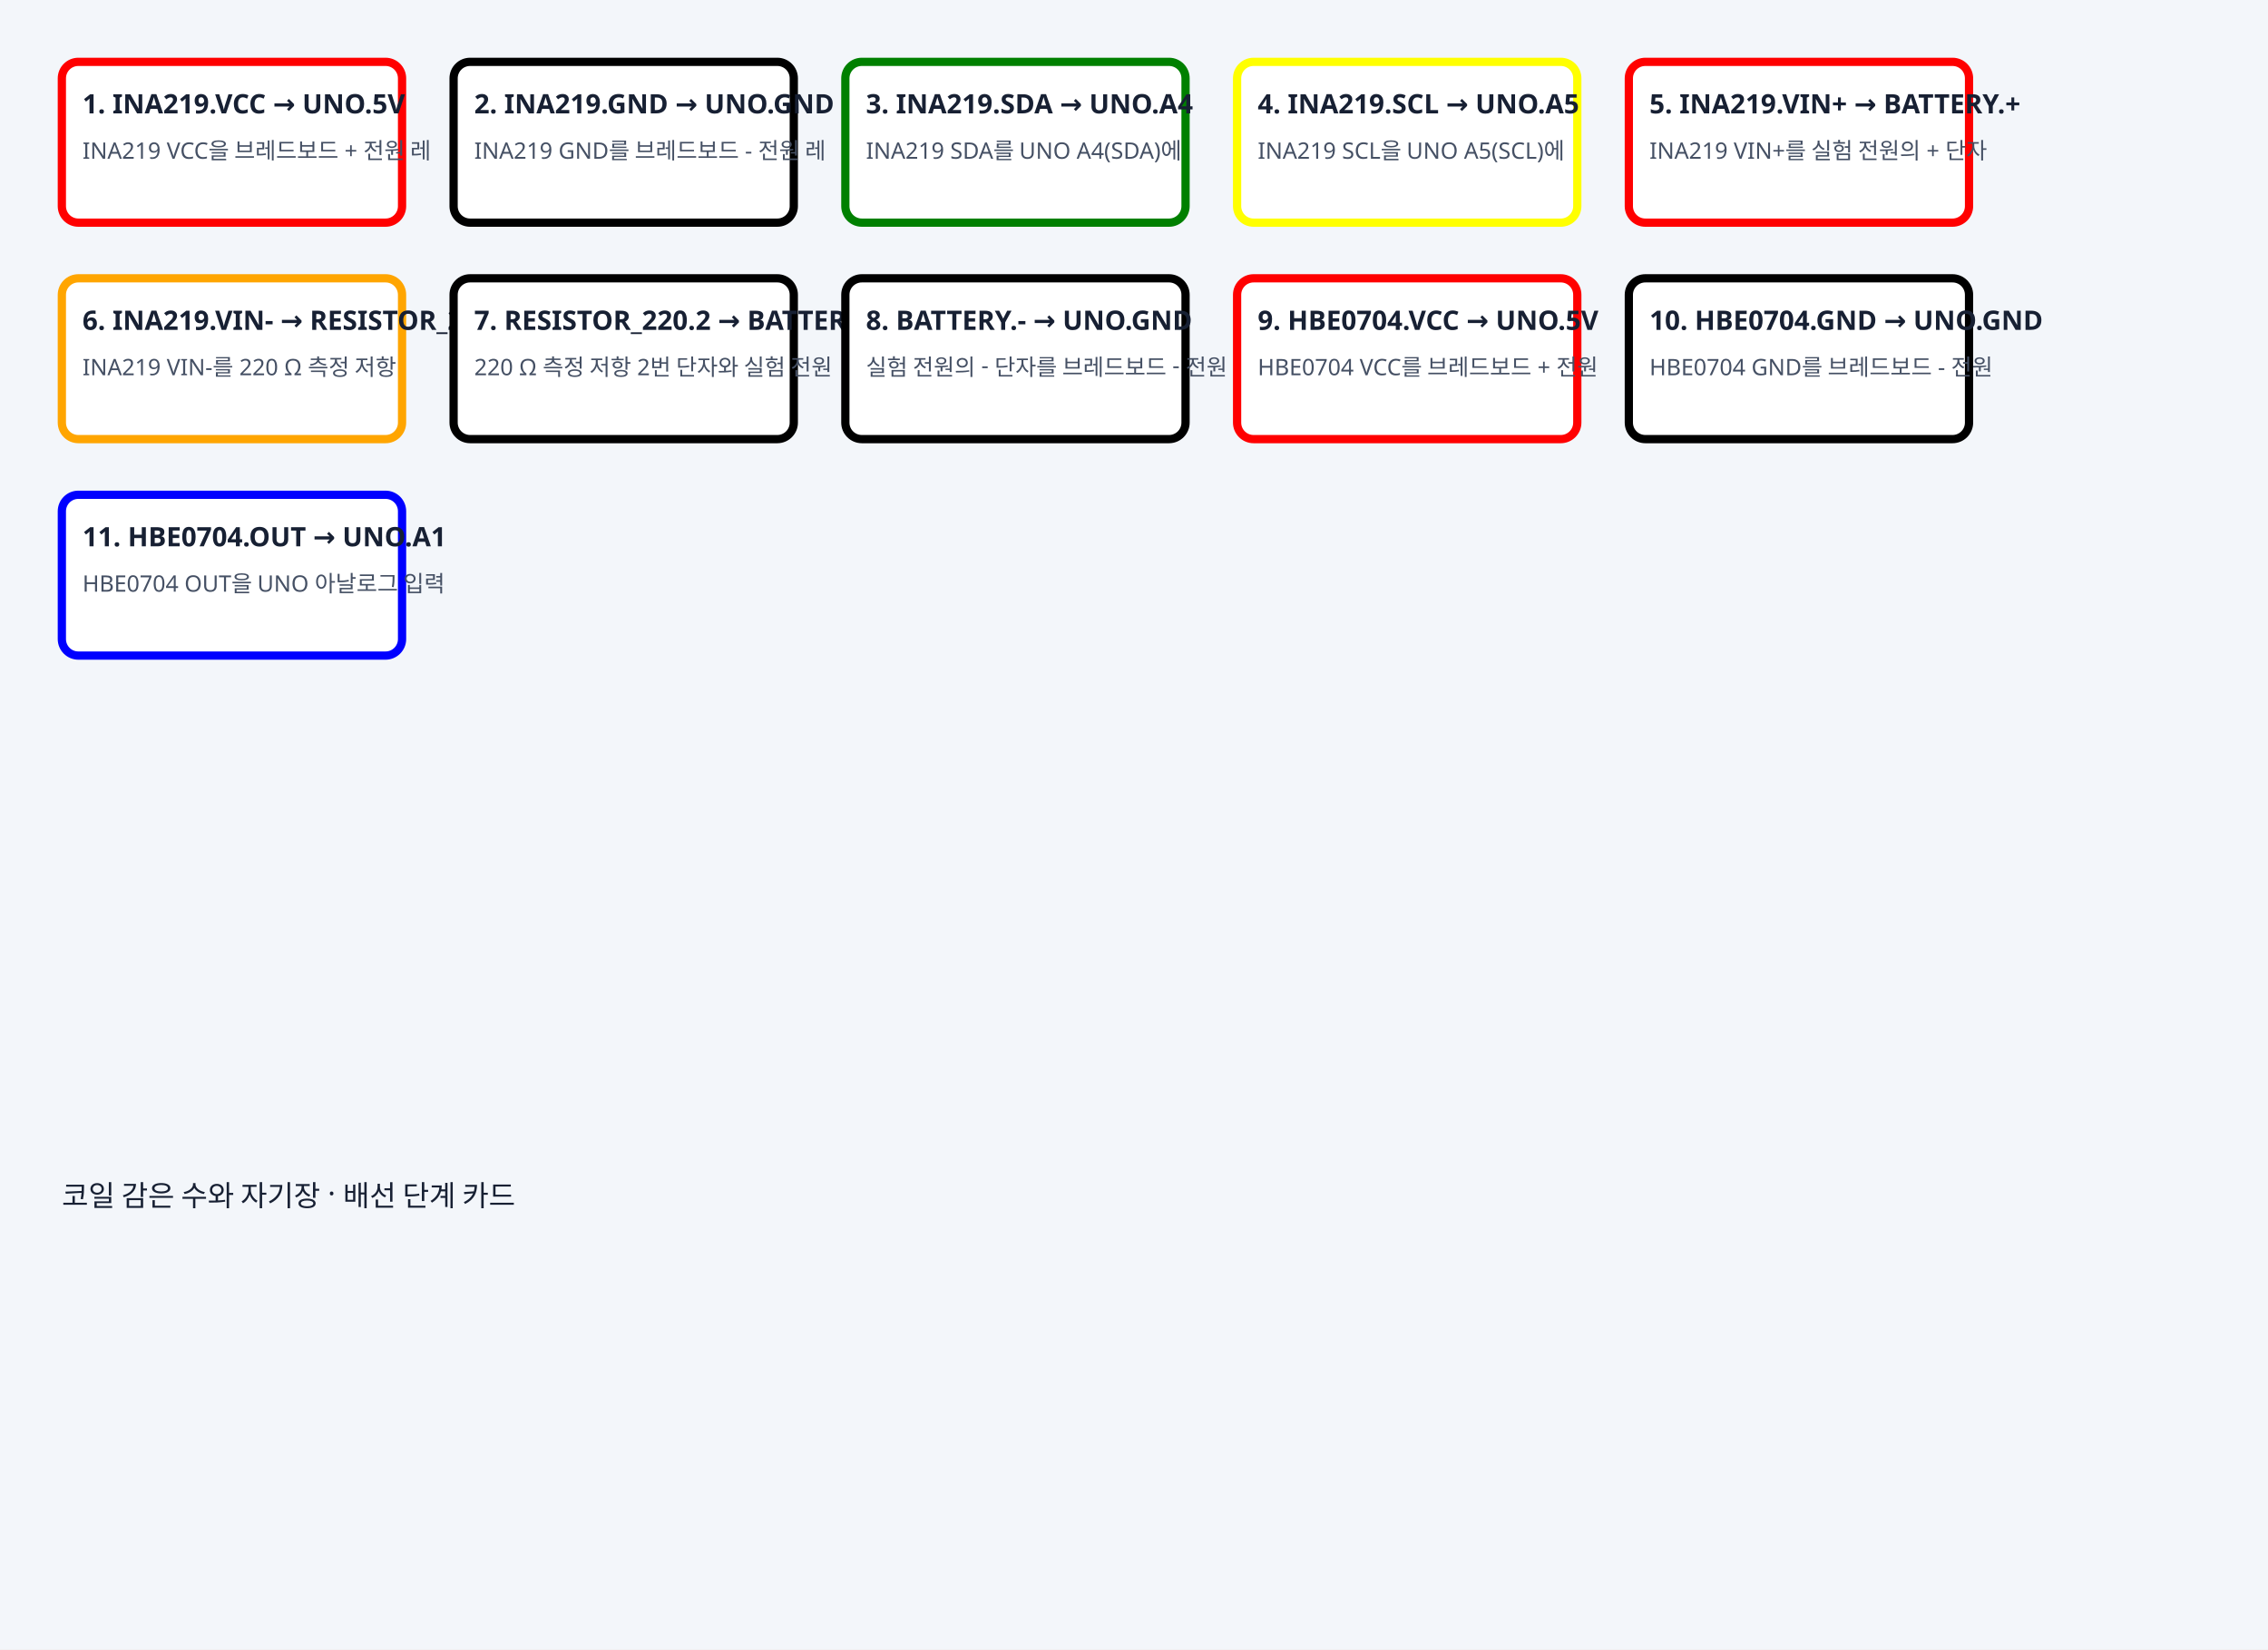
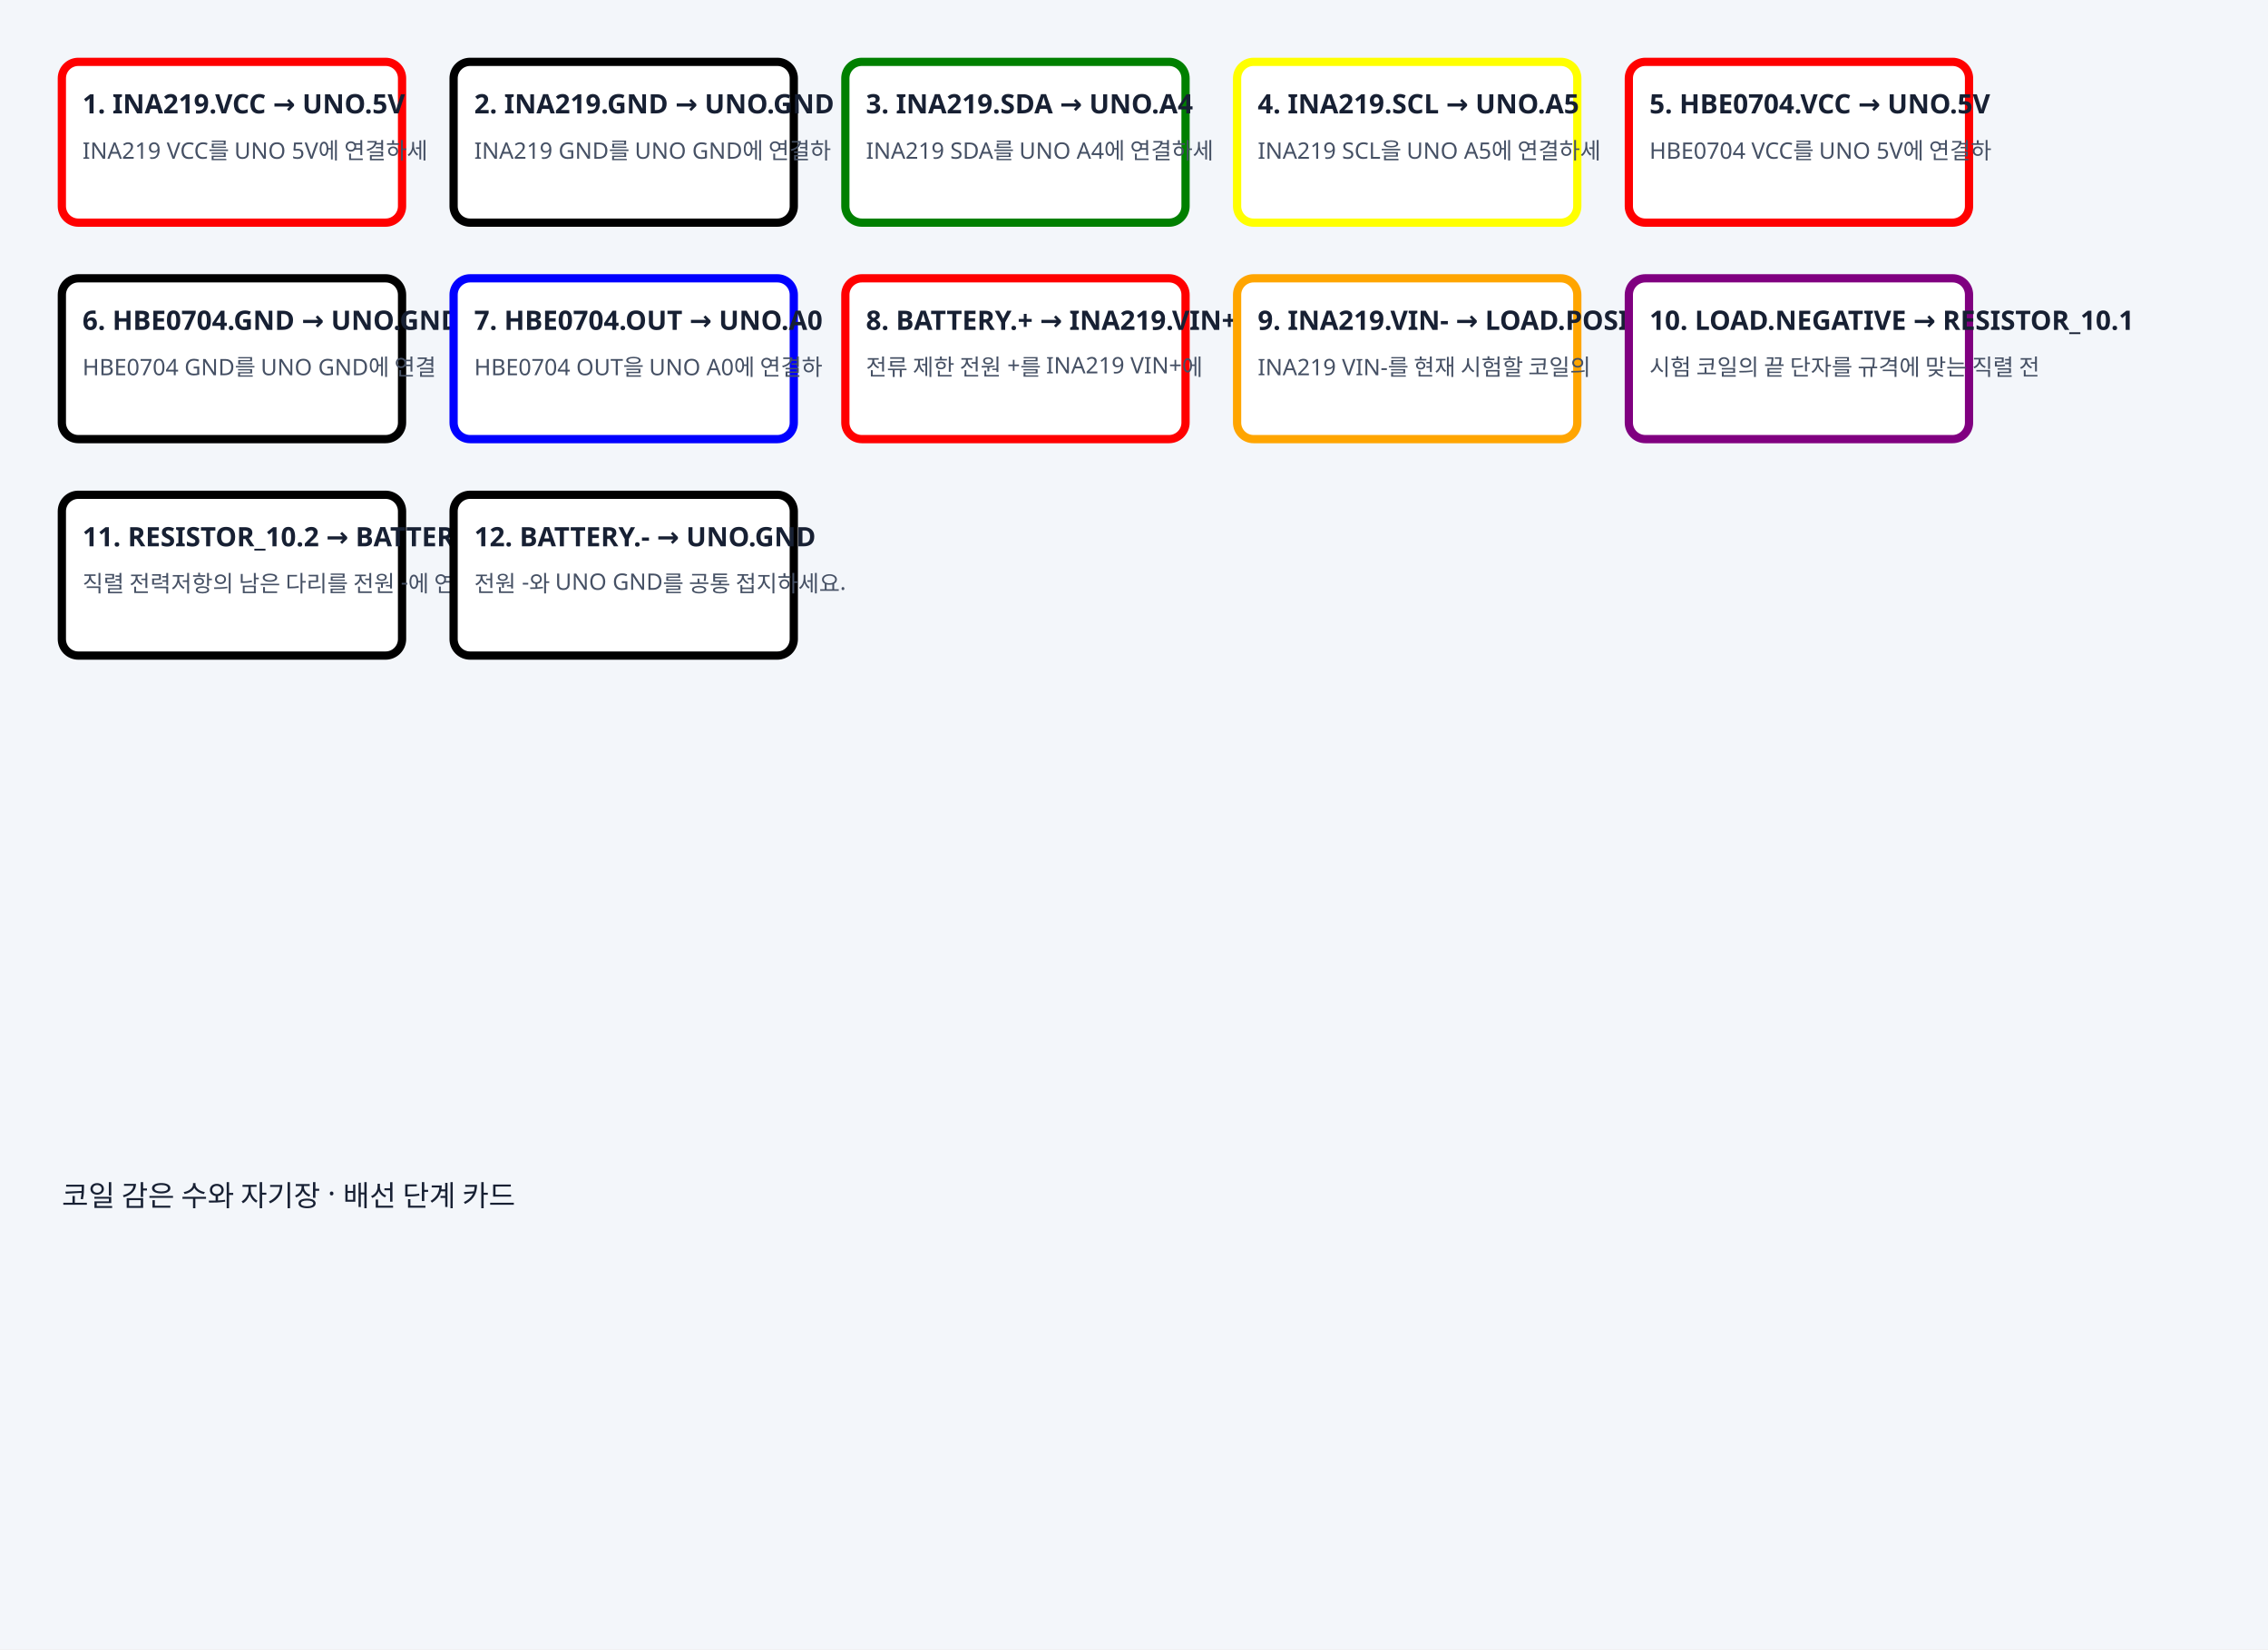
<svg xmlns="http://www.w3.org/2000/svg" width="1100" height="800" viewBox="0 0 1100 800">
  <rect width="100%" height="100%" fill="#f3f6fa" />
  <text x="30" y="585" font-family="sans-serif" font-size="14" fill="#172033">코일 감은 수와 자기장 · 배선 단계 카드</text>
  <g>
    <rect x="30" y="30" width="165" height="78" rx="8" fill="#ffffff" stroke="red" stroke-width="4" />
    <text x="40" y="55" font-family="sans-serif" font-size="13" font-weight="700" fill="#172033">1. INA219.VCC → UNO.5V</text>
-     <text x="40" y="77" font-family="sans-serif" font-size="11" fill="#455064">INA219 VCC을 브레드보드 + 전원 레</text>
+     <text x="40" y="77" font-family="sans-serif" font-size="11" fill="#455064">INA219 VCC를 UNO 5V에 연결하세</text>
  </g>
  <g>
    <rect x="220" y="30" width="165" height="78" rx="8" fill="#ffffff" stroke="black" stroke-width="4" />
    <text x="230" y="55" font-family="sans-serif" font-size="13" font-weight="700" fill="#172033">2. INA219.GND → UNO.GND</text>
-     <text x="230" y="77" font-family="sans-serif" font-size="11" fill="#455064">INA219 GND를 브레드보드 - 전원 레</text>
+     <text x="230" y="77" font-family="sans-serif" font-size="11" fill="#455064">INA219 GND를 UNO GND에 연결하</text>
  </g>
  <g>
    <rect x="410" y="30" width="165" height="78" rx="8" fill="#ffffff" stroke="green" stroke-width="4" />
    <text x="420" y="55" font-family="sans-serif" font-size="13" font-weight="700" fill="#172033">3. INA219.SDA → UNO.A4</text>
-     <text x="420" y="77" font-family="sans-serif" font-size="11" fill="#455064">INA219 SDA를 UNO A4(SDA)에</text>
+     <text x="420" y="77" font-family="sans-serif" font-size="11" fill="#455064">INA219 SDA를 UNO A4에 연결하세</text>
  </g>
  <g>
    <rect x="600" y="30" width="165" height="78" rx="8" fill="#ffffff" stroke="yellow" stroke-width="4" />
    <text x="610" y="55" font-family="sans-serif" font-size="13" font-weight="700" fill="#172033">4. INA219.SCL → UNO.A5</text>
-     <text x="610" y="77" font-family="sans-serif" font-size="11" fill="#455064">INA219 SCL을 UNO A5(SCL)에</text>
+     <text x="610" y="77" font-family="sans-serif" font-size="11" fill="#455064">INA219 SCL을 UNO A5에 연결하세</text>
  </g>
  <g>
    <rect x="790" y="30" width="165" height="78" rx="8" fill="#ffffff" stroke="red" stroke-width="4" />
-     <text x="800" y="55" font-family="sans-serif" font-size="13" font-weight="700" fill="#172033">5. INA219.VIN+ → BATTERY.+</text>
-     <text x="800" y="77" font-family="sans-serif" font-size="11" fill="#455064">INA219 VIN+를 실험 전원의 + 단자</text>
+     <text x="800" y="55" font-family="sans-serif" font-size="13" font-weight="700" fill="#172033">5. HBE0704.VCC → UNO.5V</text>
+     <text x="800" y="77" font-family="sans-serif" font-size="11" fill="#455064">HBE0704 VCC를 UNO 5V에 연결하</text>
  </g>
  <g>
-     <rect x="30" y="135" width="165" height="78" rx="8" fill="#ffffff" stroke="orange" stroke-width="4" />
-     <text x="40" y="160" font-family="sans-serif" font-size="13" font-weight="700" fill="#172033">6. INA219.VIN- → RESISTOR_220.1</text>
-     <text x="40" y="182" font-family="sans-serif" font-size="11" fill="#455064">INA219 VIN-를 220 Ω 측정 저항</text>
+     <rect x="30" y="135" width="165" height="78" rx="8" fill="#ffffff" stroke="black" stroke-width="4" />
+     <text x="40" y="160" font-family="sans-serif" font-size="13" font-weight="700" fill="#172033">6. HBE0704.GND → UNO.GND</text>
+     <text x="40" y="182" font-family="sans-serif" font-size="11" fill="#455064">HBE0704 GND를 UNO GND에 연결</text>
  </g>
  <g>
-     <rect x="220" y="135" width="165" height="78" rx="8" fill="#ffffff" stroke="black" stroke-width="4" />
-     <text x="230" y="160" font-family="sans-serif" font-size="13" font-weight="700" fill="#172033">7. RESISTOR_220.2 → BATTERY.-</text>
-     <text x="230" y="182" font-family="sans-serif" font-size="11" fill="#455064">220 Ω 측정 저항 2번 단자와 실험 전원</text>
+     <rect x="220" y="135" width="165" height="78" rx="8" fill="#ffffff" stroke="blue" stroke-width="4" />
+     <text x="230" y="160" font-family="sans-serif" font-size="13" font-weight="700" fill="#172033">7. HBE0704.OUT → UNO.A0</text>
+     <text x="230" y="182" font-family="sans-serif" font-size="11" fill="#455064">HBE0704 OUT을 UNO A0에 연결하</text>
  </g>
  <g>
-     <rect x="410" y="135" width="165" height="78" rx="8" fill="#ffffff" stroke="black" stroke-width="4" />
-     <text x="420" y="160" font-family="sans-serif" font-size="13" font-weight="700" fill="#172033">8. BATTERY.- → UNO.GND</text>
-     <text x="420" y="182" font-family="sans-serif" font-size="11" fill="#455064">실험 전원의 - 단자를 브레드보드 - 전원 </text>
+     <rect x="410" y="135" width="165" height="78" rx="8" fill="#ffffff" stroke="red" stroke-width="4" />
+     <text x="420" y="160" font-family="sans-serif" font-size="13" font-weight="700" fill="#172033">8. BATTERY.+ → INA219.VIN+</text>
+     <text x="420" y="182" font-family="sans-serif" font-size="11" fill="#455064">전류 제한 전원 +를 INA219 VIN+에</text>
  </g>
  <g>
-     <rect x="600" y="135" width="165" height="78" rx="8" fill="#ffffff" stroke="red" stroke-width="4" />
-     <text x="610" y="160" font-family="sans-serif" font-size="13" font-weight="700" fill="#172033">9. HBE0704.VCC → UNO.5V</text>
-     <text x="610" y="182" font-family="sans-serif" font-size="11" fill="#455064">HBE0704 VCC를 브레드보드 + 전원 </text>
+     <rect x="600" y="135" width="165" height="78" rx="8" fill="#ffffff" stroke="orange" stroke-width="4" />
+     <text x="610" y="160" font-family="sans-serif" font-size="13" font-weight="700" fill="#172033">9. INA219.VIN- → LOAD.POSITIVE</text>
+     <text x="610" y="182" font-family="sans-serif" font-size="11" fill="#455064">INA219 VIN-를 현재 시험할 코일의 </text>
  </g>
  <g>
-     <rect x="790" y="135" width="165" height="78" rx="8" fill="#ffffff" stroke="black" stroke-width="4" />
-     <text x="800" y="160" font-family="sans-serif" font-size="13" font-weight="700" fill="#172033">10. HBE0704.GND → UNO.GND</text>
-     <text x="800" y="182" font-family="sans-serif" font-size="11" fill="#455064">HBE0704 GND를 브레드보드 - 전원 </text>
+     <rect x="790" y="135" width="165" height="78" rx="8" fill="#ffffff" stroke="purple" stroke-width="4" />
+     <text x="800" y="160" font-family="sans-serif" font-size="13" font-weight="700" fill="#172033">10. LOAD.NEGATIVE → RESISTOR_10.1</text>
+     <text x="800" y="182" font-family="sans-serif" font-size="11" fill="#455064">시험 코일의 끝 단자를 규격에 맞는 직렬 전</text>
  </g>
  <g>
-     <rect x="30" y="240" width="165" height="78" rx="8" fill="#ffffff" stroke="blue" stroke-width="4" />
-     <text x="40" y="265" font-family="sans-serif" font-size="13" font-weight="700" fill="#172033">11. HBE0704.OUT → UNO.A1</text>
-     <text x="40" y="287" font-family="sans-serif" font-size="11" fill="#455064">HBE0704 OUT을 UNO 아날로그 입력</text>
+     <rect x="30" y="240" width="165" height="78" rx="8" fill="#ffffff" stroke="black" stroke-width="4" />
+     <text x="40" y="265" font-family="sans-serif" font-size="13" font-weight="700" fill="#172033">11. RESISTOR_10.2 → BATTERY.-</text>
+     <text x="40" y="287" font-family="sans-serif" font-size="11" fill="#455064">직렬 전력저항의 남은 다리를 전원 -에 연결</text>
+   </g>
+   <g>
+     <rect x="220" y="240" width="165" height="78" rx="8" fill="#ffffff" stroke="black" stroke-width="4" />
+     <text x="230" y="265" font-family="sans-serif" font-size="13" font-weight="700" fill="#172033">12. BATTERY.- → UNO.GND</text>
+     <text x="230" y="287" font-family="sans-serif" font-size="11" fill="#455064">전원 -와 UNO GND를 공통 접지하세요.</text>
  </g>
</svg>
